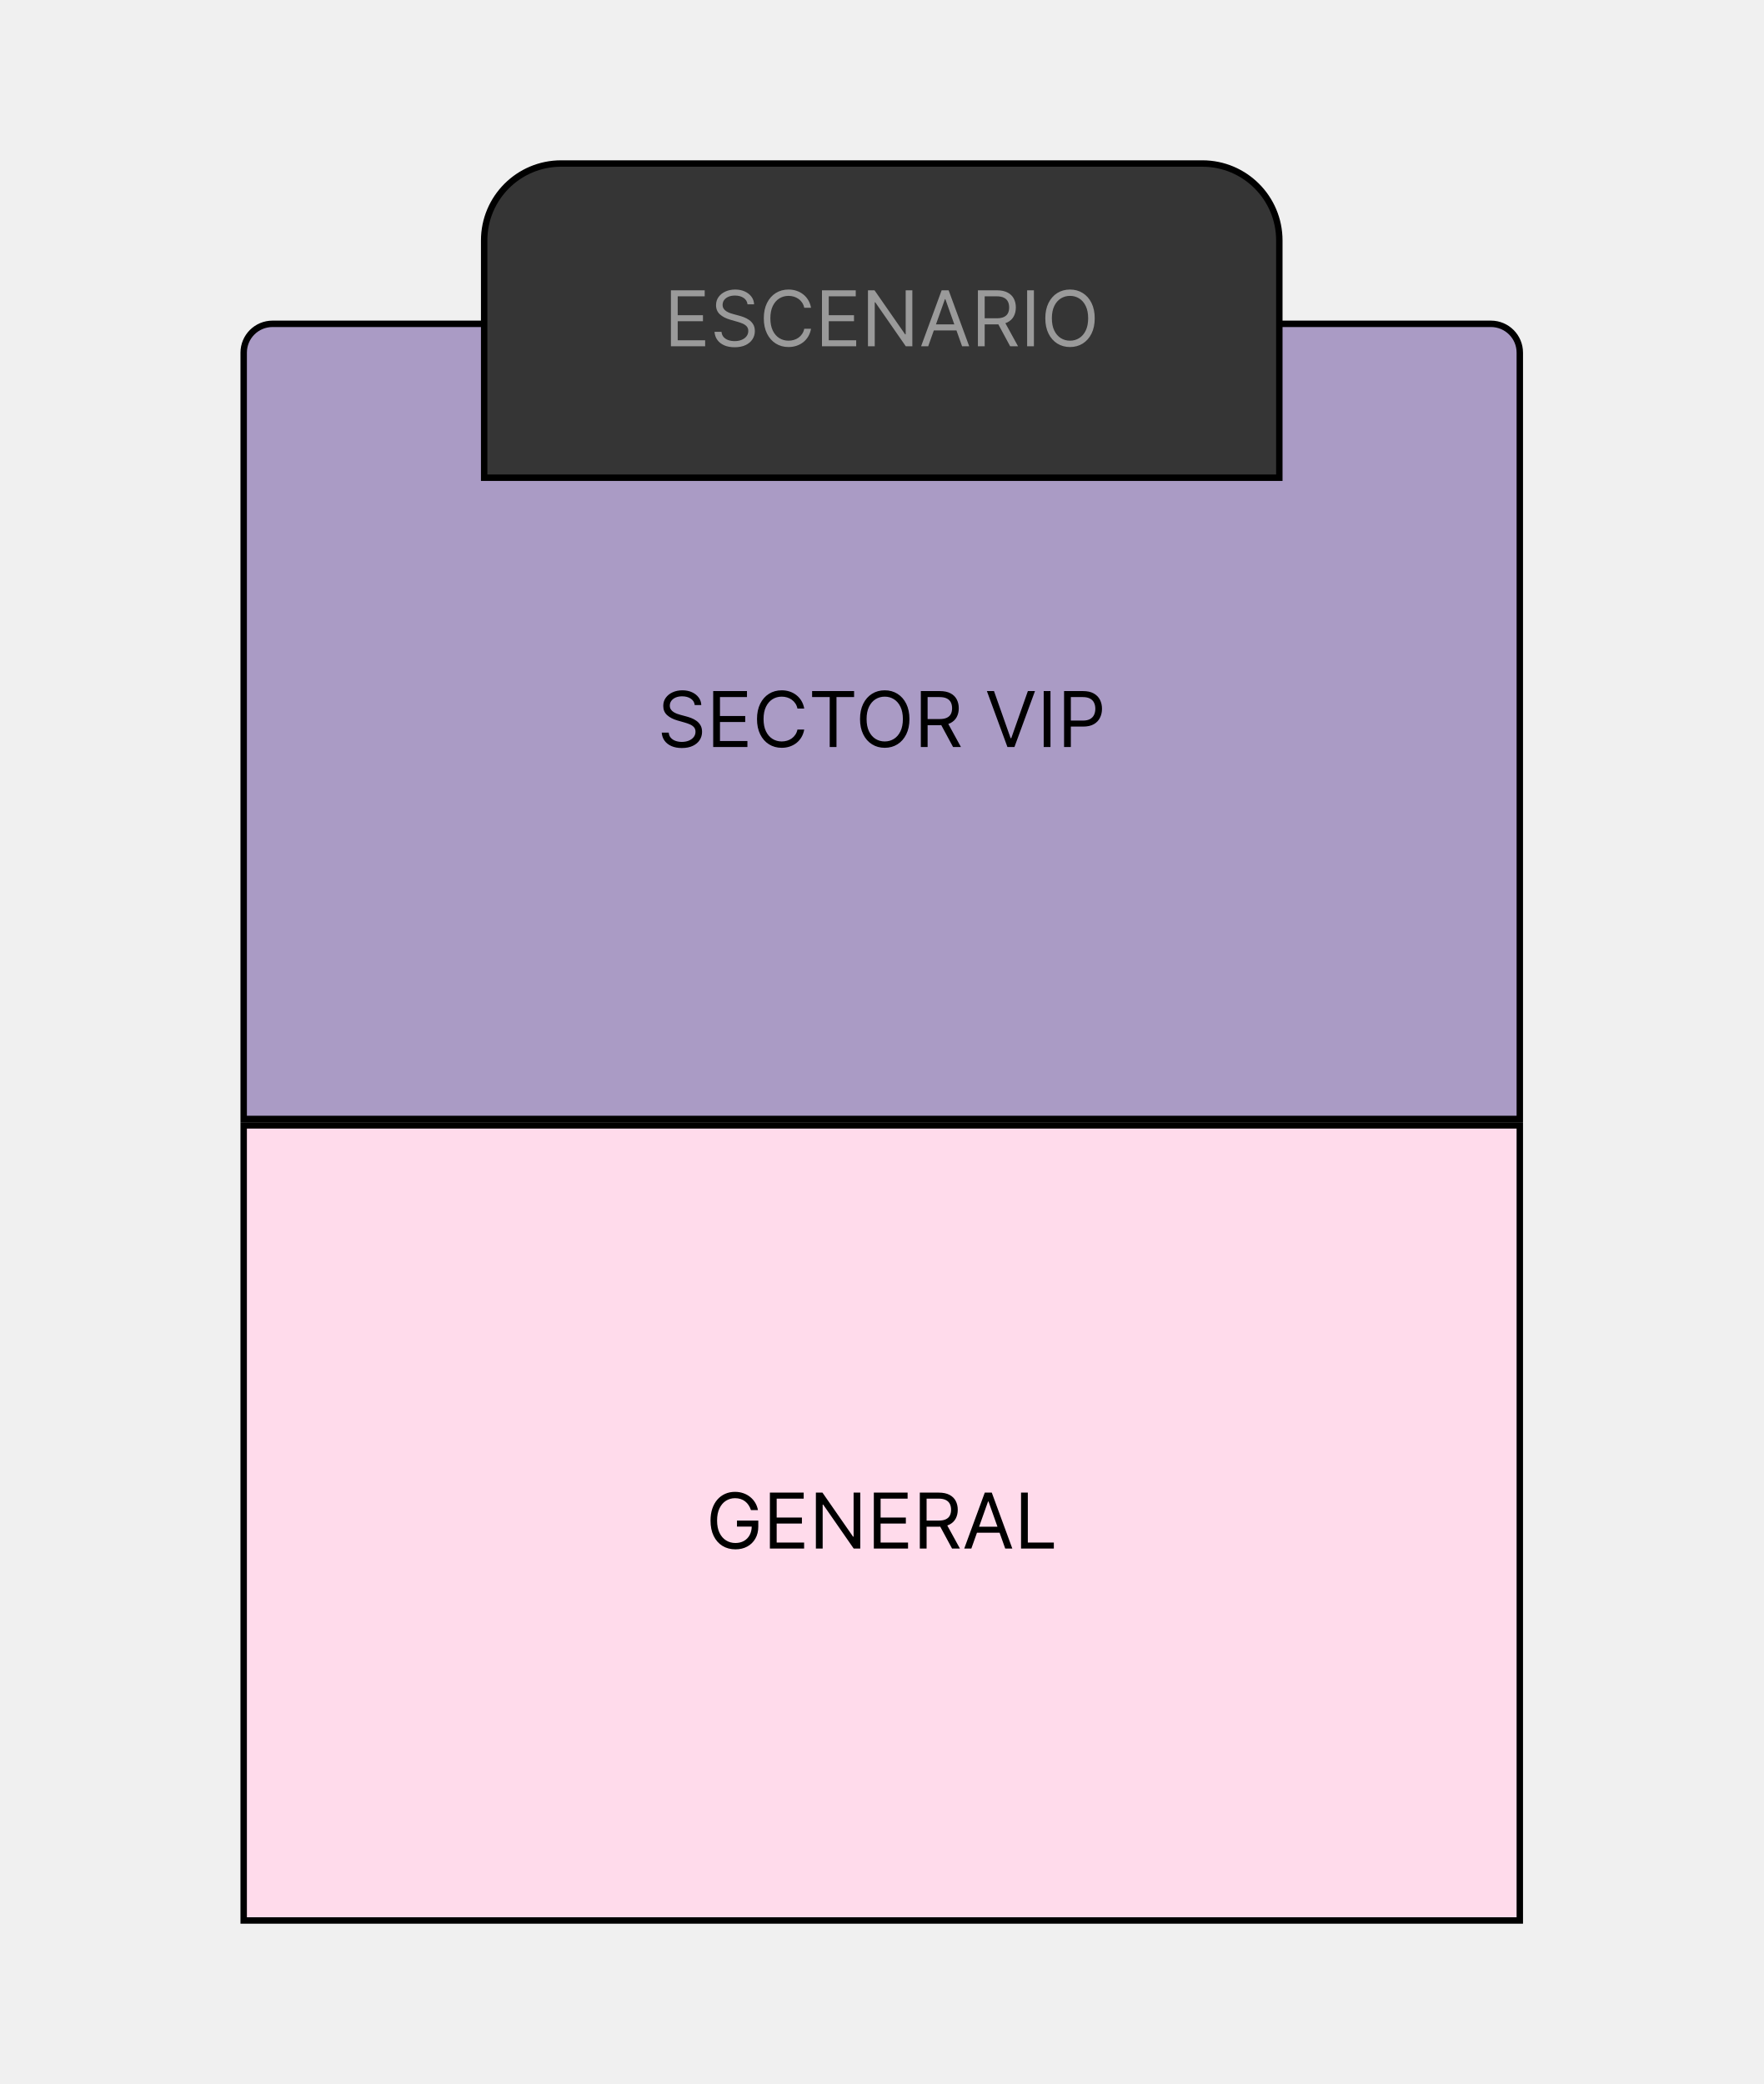
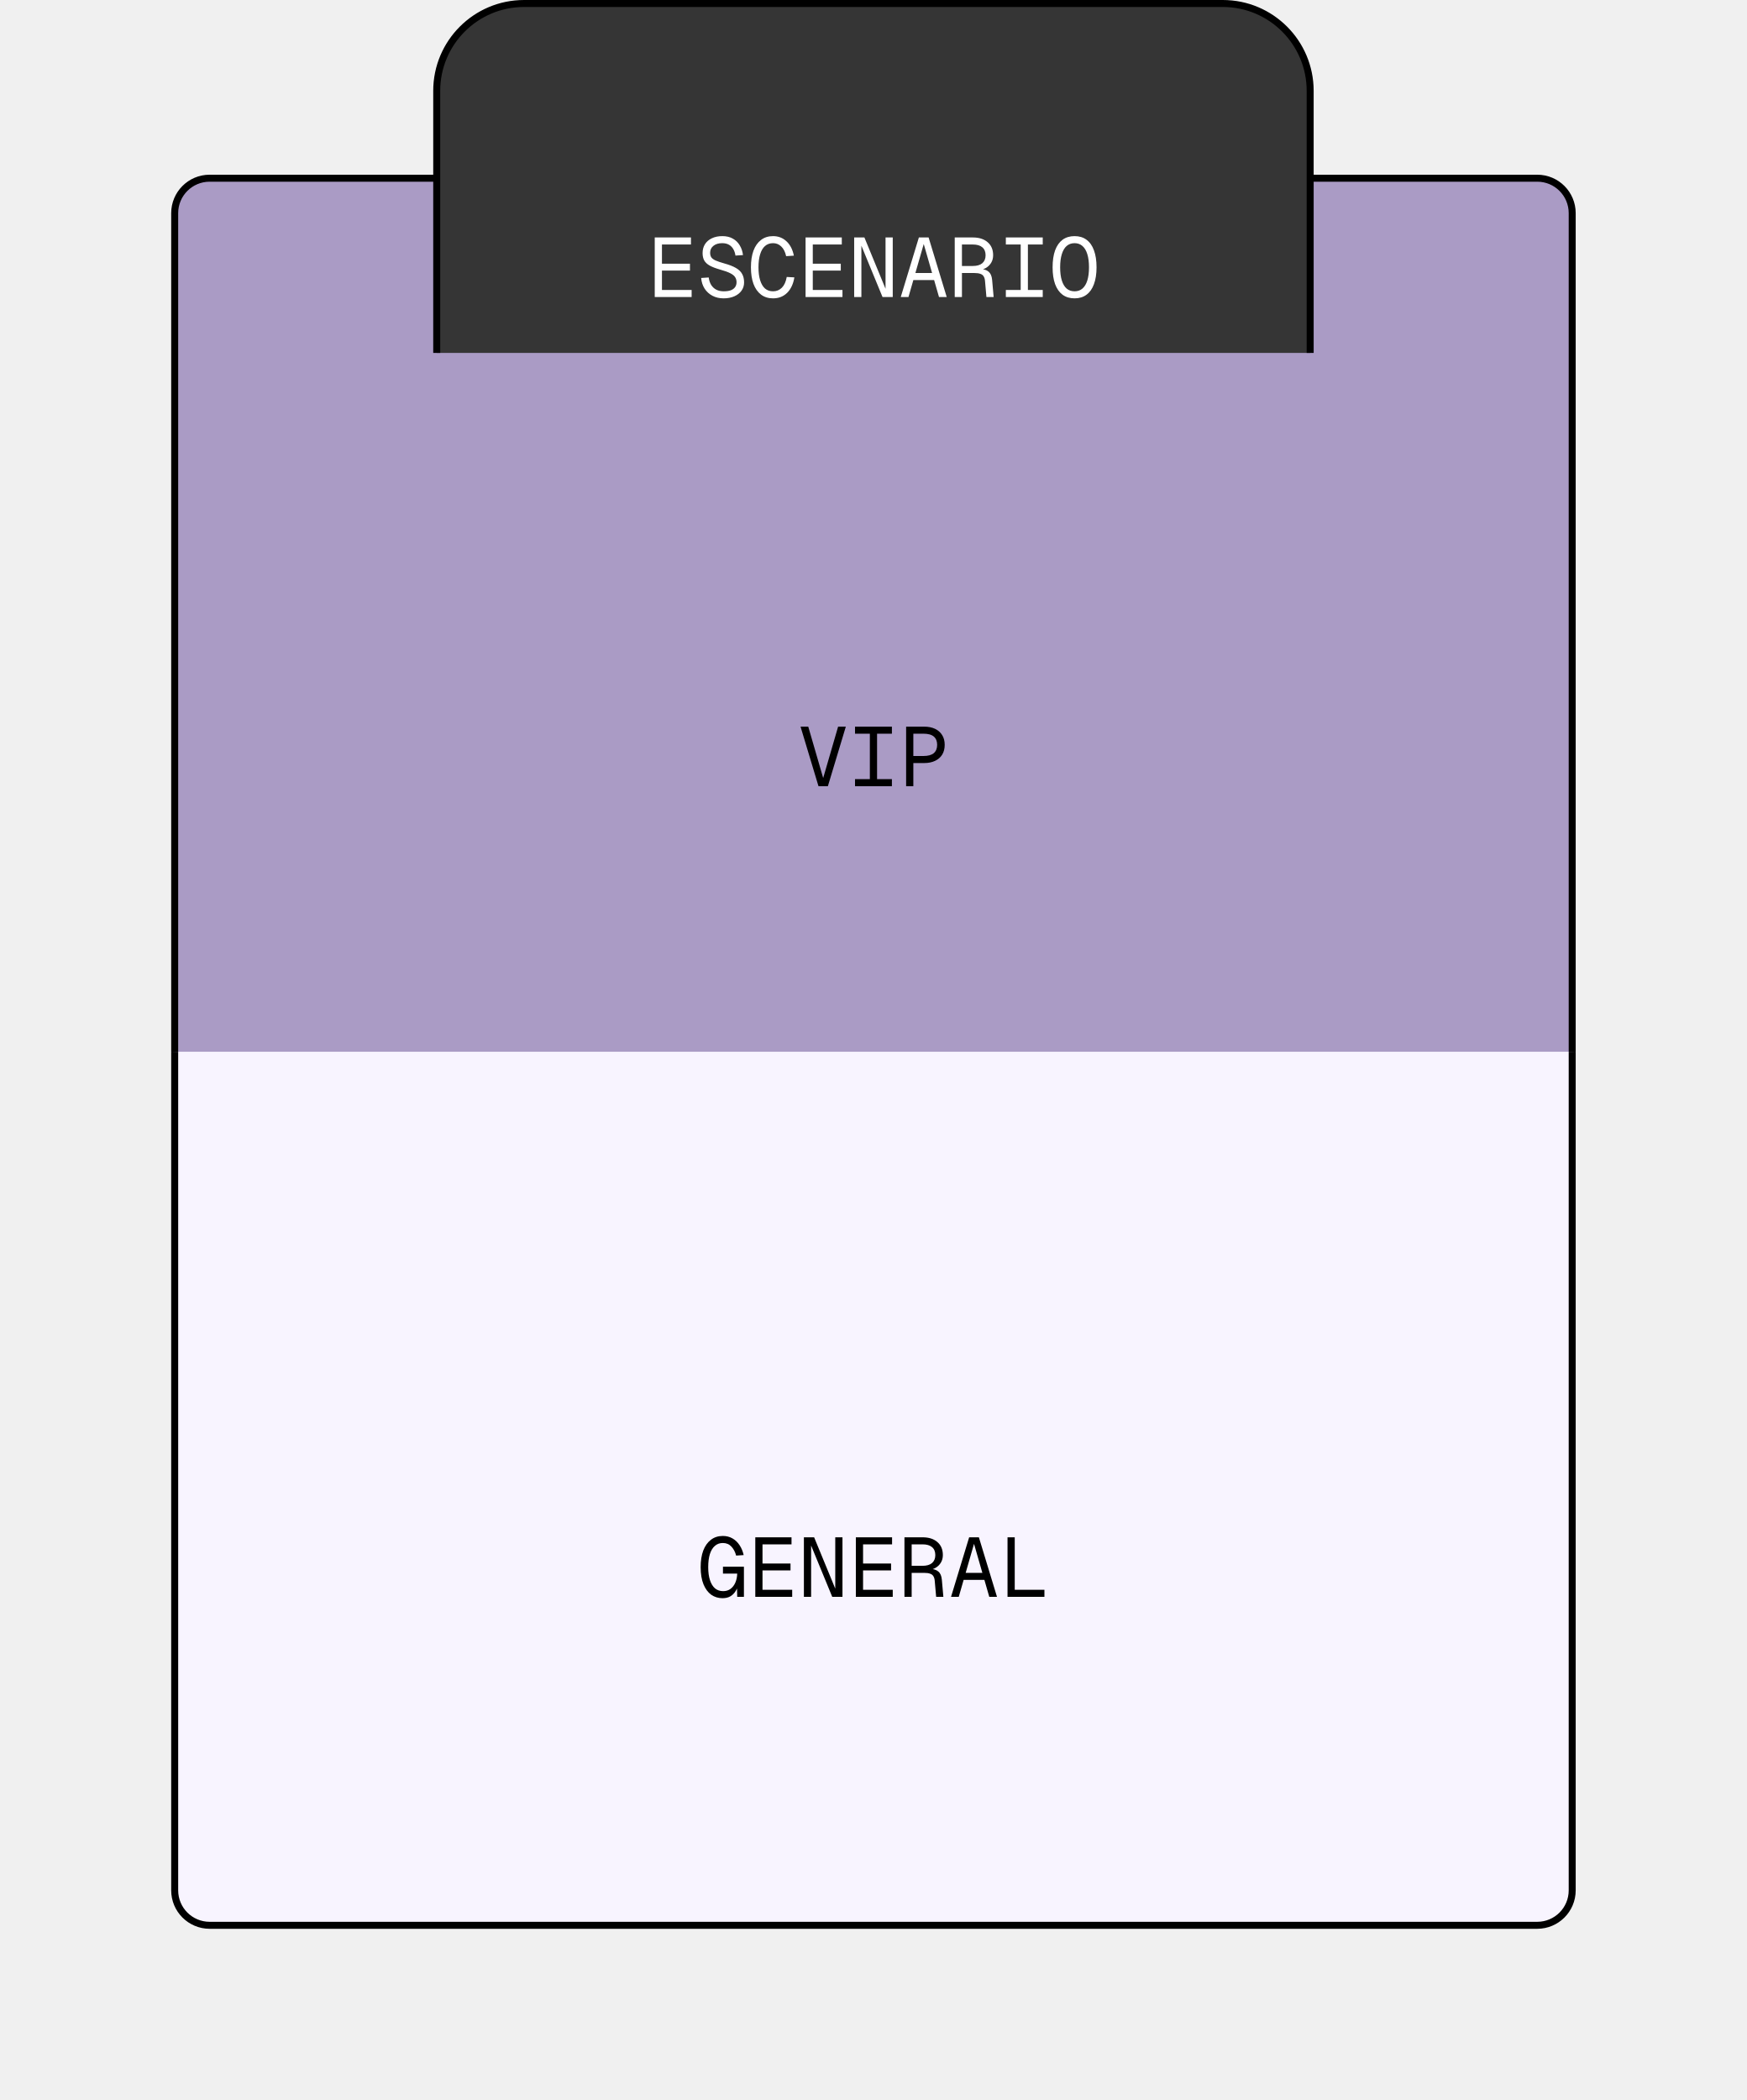
- <svg xmlns="http://www.w3.org/2000/svg" width="550" height="650" viewBox="0 0 550 650" fill="none">
+ <svg xmlns="http://www.w3.org/2000/svg" width="500" height="601" viewBox="0 0 500 601" fill="none">
  <g id="Frame 1">
-     <g id="Group 2">
-       <path id="b-general" d="M474 351V599H76V351H474Z" fill="#FFDBEB" stroke="black" stroke-width="2" />
-       <path id="t-general" d="M234.213 471C234.026 470.426 233.779 469.912 233.472 469.457C233.171 468.997 232.81 468.605 232.39 468.281C231.975 467.957 231.503 467.71 230.975 467.54C230.446 467.369 229.867 467.284 229.236 467.284C228.202 467.284 227.262 467.551 226.415 468.085C225.569 468.619 224.895 469.406 224.395 470.446C223.895 471.486 223.645 472.761 223.645 474.273C223.645 475.784 223.898 477.06 224.404 478.099C224.909 479.139 225.594 479.926 226.458 480.46C227.321 480.994 228.293 481.261 229.373 481.261C230.373 481.261 231.253 481.048 232.015 480.622C232.782 480.19 233.378 479.582 233.804 478.798C234.236 478.009 234.452 477.08 234.452 476.011L235.1 476.148H229.85V474.273H236.498V476.148C236.498 477.585 236.191 478.835 235.577 479.898C234.969 480.96 234.128 481.784 233.054 482.369C231.986 482.949 230.759 483.239 229.373 483.239C227.827 483.239 226.469 482.875 225.299 482.148C224.134 481.42 223.225 480.386 222.571 479.045C221.924 477.705 221.6 476.114 221.6 474.273C221.6 472.892 221.784 471.651 222.154 470.548C222.529 469.44 223.057 468.497 223.739 467.719C224.421 466.94 225.228 466.344 226.159 465.929C227.091 465.514 228.117 465.307 229.236 465.307C230.157 465.307 231.015 465.446 231.81 465.724C232.611 465.997 233.324 466.386 233.949 466.892C234.58 467.392 235.105 467.991 235.526 468.69C235.946 469.384 236.236 470.153 236.395 471H234.213ZM240.118 483V465.545H250.652V467.42H242.231V473.318H250.106V475.193H242.231V481.125H250.788V483H240.118ZM268.302 465.545V483H266.257L256.745 469.295H256.575V483H254.461V465.545H256.507L266.052 479.284H266.223V465.545H268.302ZM272.532 483V465.545H283.066V467.42H274.645V473.318H282.52V475.193H274.645V481.125H283.202V483H272.532ZM286.875 483V465.545H292.773C294.137 465.545 295.256 465.778 296.131 466.244C297.006 466.705 297.654 467.338 298.074 468.145C298.495 468.952 298.705 469.869 298.705 470.898C298.705 471.926 298.495 472.838 298.074 473.634C297.654 474.429 297.009 475.054 296.14 475.509C295.27 475.957 294.159 476.182 292.807 476.182H288.034V474.273H292.739C293.671 474.273 294.421 474.136 294.989 473.864C295.563 473.591 295.978 473.205 296.233 472.705C296.495 472.199 296.625 471.597 296.625 470.898C296.625 470.199 296.495 469.588 296.233 469.065C295.972 468.543 295.554 468.139 294.98 467.855C294.407 467.565 293.648 467.42 292.705 467.42H288.989V483H286.875ZM295.091 475.159L299.387 483H296.932L292.705 475.159H295.091ZM302.943 483H300.727L307.136 465.545H309.318L315.727 483H313.511L308.295 468.307H308.159L302.943 483ZM303.761 476.182H312.693V478.057H303.761V476.182ZM318.446 483V465.545H320.559V481.125H328.673V483H318.446Z" fill="black" />
+     <g id="bg-general">
+       <path d="M50 301H450V541C450 546.523 445.523 551 440 551H60C54.477 551 50 546.523 50 541V301Z" fill="#F8F4FF" />
+       <path d="M50 301H450H50ZM451 541C451 547.075 446.075 552 440 552H60C53.925 552 49 547.075 49 541H51C51 545.971 55.029 550 60 550H440C444.971 550 449 545.971 449 541H451ZM60 552C53.925 552 49 547.075 49 541V301H51V541C51 545.971 55.029 550 60 550V552ZM451 301V541C451 547.075 446.075 552 440 552V550C444.971 550 449 545.971 449 541V301H451Z" fill="black" />
    </g>
-     <g id="Group 1">
-       <path id="b-sectorvip" d="M85 101H465C469.971 101 474 105.029 474 110V349H76V110C76 105.029 80.029 101 85 101Z" fill="#AA9BC5" stroke="black" stroke-width="2" />
-       <path id="t-sectorvip" d="M216.675 219.909C216.572 219.045 216.158 218.375 215.43 217.898C214.703 217.42 213.811 217.182 212.754 217.182C211.982 217.182 211.305 217.307 210.726 217.557C210.152 217.807 209.703 218.151 209.379 218.588C209.061 219.026 208.902 219.523 208.902 220.08C208.902 220.545 209.013 220.946 209.234 221.281C209.462 221.611 209.751 221.886 210.104 222.108C210.456 222.324 210.825 222.503 211.212 222.645C211.598 222.781 211.953 222.892 212.277 222.977L214.05 223.455C214.504 223.574 215.01 223.739 215.567 223.949C216.129 224.159 216.666 224.446 217.178 224.81C217.695 225.168 218.121 225.628 218.456 226.19C218.791 226.753 218.959 227.443 218.959 228.261C218.959 229.205 218.712 230.057 218.217 230.818C217.729 231.58 217.013 232.185 216.07 232.634C215.132 233.082 213.993 233.307 212.652 233.307C211.402 233.307 210.32 233.105 209.405 232.702C208.496 232.298 207.78 231.736 207.257 231.014C206.74 230.293 206.447 229.455 206.379 228.5H208.561C208.618 229.159 208.839 229.705 209.226 230.136C209.618 230.562 210.112 230.881 210.709 231.091C211.311 231.295 211.959 231.398 212.652 231.398C213.459 231.398 214.183 231.267 214.825 231.006C215.467 230.739 215.976 230.369 216.351 229.898C216.726 229.42 216.913 228.864 216.913 228.227C216.913 227.648 216.751 227.176 216.428 226.812C216.104 226.449 215.678 226.153 215.149 225.926C214.621 225.699 214.05 225.5 213.436 225.33L211.288 224.716C209.925 224.324 208.845 223.764 208.05 223.037C207.254 222.31 206.857 221.358 206.857 220.182C206.857 219.205 207.121 218.352 207.649 217.625C208.183 216.892 208.899 216.324 209.797 215.92C210.7 215.511 211.709 215.307 212.822 215.307C213.947 215.307 214.947 215.509 215.822 215.912C216.697 216.31 217.391 216.855 217.902 217.548C218.419 218.241 218.692 219.028 218.72 219.909H216.675ZM222.434 233V215.545H232.968V217.42H224.548V223.318H232.423V225.193H224.548V231.125H233.104V233H222.434ZM250.823 221H248.71C248.585 220.392 248.366 219.858 248.053 219.398C247.746 218.938 247.371 218.551 246.928 218.239C246.491 217.92 246.005 217.682 245.471 217.523C244.937 217.364 244.38 217.284 243.8 217.284C242.744 217.284 241.786 217.551 240.928 218.085C240.076 218.619 239.397 219.406 238.891 220.446C238.391 221.486 238.141 222.761 238.141 224.273C238.141 225.784 238.391 227.06 238.891 228.099C239.397 229.139 240.076 229.926 240.928 230.46C241.786 230.994 242.744 231.261 243.8 231.261C244.38 231.261 244.937 231.182 245.471 231.023C246.005 230.864 246.491 230.628 246.928 230.315C247.371 229.997 247.746 229.608 248.053 229.148C248.366 228.682 248.585 228.148 248.71 227.545H250.823C250.664 228.437 250.374 229.236 249.954 229.94C249.533 230.645 249.011 231.244 248.386 231.739C247.761 232.227 247.059 232.599 246.281 232.855C245.508 233.111 244.681 233.239 243.8 233.239C242.312 233.239 240.988 232.875 239.829 232.148C238.67 231.42 237.758 230.386 237.093 229.045C236.428 227.705 236.096 226.114 236.096 224.273C236.096 222.432 236.428 220.841 237.093 219.5C237.758 218.159 238.67 217.125 239.829 216.398C240.988 215.67 242.312 215.307 243.8 215.307C244.681 215.307 245.508 215.435 246.281 215.69C247.059 215.946 247.761 216.321 248.386 216.815C249.011 217.304 249.533 217.901 249.954 218.605C250.374 219.304 250.664 220.102 250.823 221ZM253.284 217.42V215.545H266.375V217.42H260.886V233H258.773V217.42H253.284ZM283.638 224.273C283.638 226.114 283.305 227.705 282.641 229.045C281.976 230.386 281.064 231.42 279.905 232.148C278.746 232.875 277.422 233.239 275.933 233.239C274.445 233.239 273.121 232.875 271.962 232.148C270.803 231.42 269.891 230.386 269.226 229.045C268.561 227.705 268.229 226.114 268.229 224.273C268.229 222.432 268.561 220.841 269.226 219.5C269.891 218.159 270.803 217.125 271.962 216.398C273.121 215.67 274.445 215.307 275.933 215.307C277.422 215.307 278.746 215.67 279.905 216.398C281.064 217.125 281.976 218.159 282.641 219.5C283.305 220.841 283.638 222.432 283.638 224.273ZM281.592 224.273C281.592 222.761 281.339 221.486 280.834 220.446C280.334 219.406 279.655 218.619 278.797 218.085C277.945 217.551 276.99 217.284 275.933 217.284C274.876 217.284 273.919 217.551 273.061 218.085C272.209 218.619 271.53 219.406 271.024 220.446C270.524 221.486 270.274 222.761 270.274 224.273C270.274 225.784 270.524 227.06 271.024 228.099C271.53 229.139 272.209 229.926 273.061 230.46C273.919 230.994 274.876 231.261 275.933 231.261C276.99 231.261 277.945 230.994 278.797 230.46C279.655 229.926 280.334 229.139 280.834 228.099C281.339 227.06 281.592 225.784 281.592 224.273ZM287.192 233V215.545H293.089C294.453 215.545 295.572 215.778 296.447 216.244C297.322 216.705 297.97 217.338 298.391 218.145C298.811 218.952 299.021 219.869 299.021 220.898C299.021 221.926 298.811 222.838 298.391 223.634C297.97 224.429 297.325 225.054 296.456 225.509C295.587 225.957 294.476 226.182 293.124 226.182H288.351V224.273H293.055C293.987 224.273 294.737 224.136 295.305 223.864C295.879 223.591 296.294 223.205 296.55 222.705C296.811 222.199 296.942 221.597 296.942 220.898C296.942 220.199 296.811 219.588 296.55 219.065C296.288 218.543 295.871 218.139 295.297 217.855C294.723 217.565 293.964 217.42 293.021 217.42H289.305V233H287.192ZM295.408 225.159L299.703 233H297.249L293.021 225.159H295.408ZM310.009 215.545L315.191 230.239H315.396L320.577 215.545H322.793L316.384 233H314.202L307.793 215.545H310.009ZM327.626 215.545V233H325.512V215.545H327.626ZM331.864 233V215.545H337.761C339.131 215.545 340.25 215.793 341.119 216.287C341.994 216.776 342.642 217.438 343.062 218.273C343.483 219.108 343.693 220.04 343.693 221.068C343.693 222.097 343.483 223.031 343.062 223.872C342.648 224.713 342.006 225.384 341.136 225.884C340.267 226.378 339.153 226.625 337.795 226.625H333.568V224.75H337.727C338.665 224.75 339.418 224.588 339.986 224.264C340.554 223.94 340.966 223.503 341.222 222.952C341.483 222.395 341.614 221.767 341.614 221.068C341.614 220.369 341.483 219.744 341.222 219.193C340.966 218.642 340.551 218.21 339.977 217.898C339.403 217.58 338.642 217.42 337.693 217.42H333.977V233H331.864Z" fill="black" />
+     <g id="bg-vip">
+       <path d="M50 61C50 55.477 54.477 51 60 51H440C445.523 51 450 55.477 450 61V301H50V61Z" fill="#AA9BC5" />
+       <path d="M49 61C49 54.925 53.925 50 60 50H440C446.075 50 451 54.925 451 61H449C449 56.029 444.971 52 440 52H60C55.029 52 51 56.029 51 61H49ZM450 301H50H450ZM49 301V61C49 54.925 53.925 50 60 50V52C55.029 52 51 56.029 51 61V301H49ZM440 50C446.075 50 451 54.925 451 61V301H449V61C449 56.029 444.971 52 440 52V50Z" fill="black" />
    </g>
-     <g id="Group 3">
-       <path id="b-escenario" d="M175 51H375C388.255 51 399 61.745 399 75V149H151V75C151 61.745 161.745 51 175 51Z" fill="#353535" stroke="black" stroke-width="2" />
-       <path id="t-escenario" opacity="0.5" d="M209.25 108V90.546H219.784V92.421H211.364V98.318H219.239V100.193H211.364V106.125H219.921V108H209.25ZM233.14 94.909C233.037 94.046 232.623 93.375 231.895 92.898C231.168 92.421 230.276 92.182 229.219 92.182C228.446 92.182 227.77 92.307 227.191 92.557C226.617 92.807 226.168 93.151 225.844 93.588C225.526 94.026 225.367 94.523 225.367 95.079C225.367 95.546 225.478 95.946 225.699 96.281C225.926 96.611 226.216 96.886 226.569 97.108C226.921 97.324 227.29 97.503 227.676 97.645C228.063 97.781 228.418 97.892 228.742 97.977L230.515 98.454C230.969 98.574 231.475 98.739 232.032 98.949C232.594 99.159 233.131 99.446 233.642 99.81C234.159 100.168 234.586 100.628 234.921 101.19C235.256 101.753 235.424 102.443 235.424 103.261C235.424 104.205 235.176 105.057 234.682 105.818C234.194 106.58 233.478 107.185 232.534 107.634C231.597 108.082 230.458 108.307 229.117 108.307C227.867 108.307 226.784 108.105 225.87 107.702C224.961 107.298 224.245 106.736 223.722 106.014C223.205 105.293 222.912 104.455 222.844 103.5H225.026C225.083 104.159 225.304 104.705 225.691 105.136C226.083 105.562 226.577 105.881 227.174 106.091C227.776 106.295 228.424 106.398 229.117 106.398C229.924 106.398 230.648 106.267 231.29 106.006C231.932 105.739 232.441 105.369 232.816 104.898C233.191 104.42 233.378 103.864 233.378 103.227C233.378 102.648 233.216 102.176 232.892 101.812C232.569 101.449 232.142 101.153 231.614 100.926C231.086 100.699 230.515 100.5 229.901 100.33L227.753 99.716C226.39 99.324 225.31 98.764 224.515 98.037C223.719 97.31 223.321 96.358 223.321 95.182C223.321 94.204 223.586 93.352 224.114 92.625C224.648 91.892 225.364 91.324 226.262 90.921C227.165 90.511 228.174 90.307 229.287 90.307C230.412 90.307 231.412 90.508 232.287 90.912C233.162 91.31 233.855 91.855 234.367 92.548C234.884 93.242 235.157 94.028 235.185 94.909H233.14ZM252.944 96H250.831C250.706 95.392 250.487 94.858 250.174 94.398C249.868 93.938 249.493 93.551 249.049 93.239C248.612 92.921 248.126 92.682 247.592 92.523C247.058 92.364 246.501 92.284 245.922 92.284C244.865 92.284 243.907 92.551 243.049 93.085C242.197 93.619 241.518 94.406 241.012 95.446C240.512 96.486 240.262 97.761 240.262 99.273C240.262 100.784 240.512 102.06 241.012 103.099C241.518 104.139 242.197 104.926 243.049 105.46C243.907 105.994 244.865 106.261 245.922 106.261C246.501 106.261 247.058 106.182 247.592 106.023C248.126 105.864 248.612 105.628 249.049 105.315C249.493 104.997 249.868 104.608 250.174 104.148C250.487 103.682 250.706 103.148 250.831 102.545H252.944C252.785 103.437 252.495 104.236 252.075 104.94C251.654 105.645 251.132 106.244 250.507 106.739C249.882 107.227 249.18 107.599 248.402 107.855C247.629 108.111 246.802 108.239 245.922 108.239C244.433 108.239 243.109 107.875 241.95 107.148C240.791 106.42 239.879 105.386 239.214 104.045C238.549 102.705 238.217 101.114 238.217 99.273C238.217 97.432 238.549 95.841 239.214 94.5C239.879 93.159 240.791 92.125 241.95 91.398C243.109 90.671 244.433 90.307 245.922 90.307C246.802 90.307 247.629 90.435 248.402 90.69C249.18 90.946 249.882 91.321 250.507 91.815C251.132 92.304 251.654 92.901 252.075 93.605C252.495 94.304 252.785 95.102 252.944 96ZM256.36 108V90.546H266.894V92.421H258.473V98.318H266.348V100.193H258.473V106.125H267.03V108H256.36ZM284.544 90.546V108H282.499L272.988 94.296H272.817V108H270.703V90.546H272.749L282.294 104.284H282.465V90.546H284.544ZM289.49 108H287.274L293.683 90.546H295.865L302.274 108H300.058L294.842 93.307H294.706L289.49 108ZM290.308 101.182H299.24V103.057H290.308V101.182ZM304.993 108V90.546H310.89C312.254 90.546 313.373 90.778 314.248 91.244C315.123 91.704 315.771 92.338 316.191 93.145C316.612 93.952 316.822 94.869 316.822 95.898C316.822 96.926 316.612 97.838 316.191 98.633C315.771 99.429 315.126 100.054 314.257 100.509C313.387 100.957 312.277 101.182 310.924 101.182H306.152V99.273H310.856C311.788 99.273 312.538 99.136 313.106 98.864C313.68 98.591 314.095 98.204 314.35 97.704C314.612 97.199 314.743 96.597 314.743 95.898C314.743 95.199 314.612 94.588 314.35 94.065C314.089 93.543 313.672 93.139 313.098 92.855C312.524 92.565 311.765 92.421 310.822 92.421H307.106V108H304.993ZM313.208 100.159L317.504 108H315.049L310.822 100.159H313.208ZM322.458 90.546V108H320.344V90.546H322.458ZM341.423 99.273C341.423 101.114 341.091 102.705 340.426 104.045C339.761 105.386 338.849 106.42 337.69 107.148C336.531 107.875 335.207 108.239 333.718 108.239C332.23 108.239 330.906 107.875 329.747 107.148C328.588 106.42 327.676 105.386 327.011 104.045C326.346 102.705 326.014 101.114 326.014 99.273C326.014 97.432 326.346 95.841 327.011 94.5C327.676 93.159 328.588 92.125 329.747 91.398C330.906 90.671 332.23 90.307 333.718 90.307C335.207 90.307 336.531 90.671 337.69 91.398C338.849 92.125 339.761 93.159 340.426 94.5C341.091 95.841 341.423 97.432 341.423 99.273ZM339.377 99.273C339.377 97.761 339.125 96.486 338.619 95.446C338.119 94.406 337.44 93.619 336.582 93.085C335.73 92.551 334.775 92.284 333.718 92.284C332.662 92.284 331.704 92.551 330.846 93.085C329.994 93.619 329.315 94.406 328.809 95.446C328.309 96.486 328.059 97.761 328.059 99.273C328.059 100.784 328.309 102.06 328.809 103.099C329.315 104.139 329.994 104.926 330.846 105.46C331.704 105.994 332.662 106.261 333.718 106.261C334.775 106.261 335.73 105.994 336.582 105.46C337.44 104.926 338.119 104.139 338.619 103.099C339.125 102.06 339.377 100.784 339.377 99.273Z" fill="white" />
+     <path id="texto-general" d="M206.785 457.384C205.585 457.384 204.513 457.056 203.569 456.4C202.641 455.728 201.905 454.736 201.361 453.424C200.817 452.096 200.545 450.456 200.545 448.504C200.545 446.664 200.793 445.08 201.289 443.752C201.801 442.424 202.529 441.4 203.473 440.68C204.417 439.944 205.553 439.576 206.881 439.576C207.921 439.576 208.841 439.808 209.641 440.272C210.457 440.736 211.137 441.384 211.681 442.216C212.225 443.032 212.617 443.976 212.857 445.048L210.697 445.192C210.425 444.136 209.969 443.272 209.329 442.6C208.705 441.928 207.889 441.592 206.881 441.592C206.001 441.592 205.249 441.864 204.625 442.408C204.001 442.936 203.521 443.72 203.185 444.76C202.865 445.784 202.705 447.032 202.705 448.504C202.705 449.96 202.873 451.2 203.209 452.224C203.545 453.248 204.025 454.032 204.649 454.576C205.289 455.104 206.065 455.368 206.977 455.368C207.793 455.368 208.489 455.16 209.065 454.744C209.657 454.312 210.121 453.72 210.457 452.968C210.793 452.2 210.977 451.328 211.009 450.352H206.929V448.384H212.929V457H211.009L210.913 452.968L211.489 453.16C211.265 453.976 210.953 454.704 210.553 455.344C210.169 455.984 209.665 456.488 209.041 456.856C208.433 457.208 207.681 457.384 206.785 457.384ZM216.183 457V439.96H226.551V441.976H218.247V447.472H226.263V449.44H218.247V454.984H226.743V457H216.183ZM230.094 457V439.96H233.022L239.07 454.648V439.96H241.134V457H238.206L232.158 442.312V457H230.094ZM244.965 457V439.96H255.333V441.976H247.029V447.472H255.045V449.44H247.029V454.984H255.525V457H244.965ZM258.875 457V439.96H264.059C265.851 439.96 267.267 440.416 268.307 441.328C269.347 442.224 269.867 443.464 269.867 445.048C269.867 445.848 269.683 446.56 269.315 447.184C268.947 447.792 268.475 448.272 267.899 448.624C267.323 448.976 266.731 449.176 266.123 449.224L266.027 448.936C267.163 449 268.011 449.272 268.571 449.752C269.147 450.232 269.483 451.016 269.579 452.104L270.011 457H267.947L267.539 452.368C267.491 451.84 267.363 451.416 267.155 451.096C266.963 450.76 266.651 450.52 266.219 450.376C265.803 450.216 265.227 450.136 264.491 450.136H260.939V457H258.875ZM260.939 448.12H264.059C265.243 448.12 266.147 447.856 266.771 447.328C267.395 446.784 267.707 446.024 267.707 445.048C267.707 444.056 267.395 443.296 266.771 442.768C266.147 442.24 265.243 441.976 264.059 441.976H260.939V448.12ZM272.21 457L277.394 439.96H280.178L285.362 457H283.154L278.786 441.832L274.418 457H272.21ZM274.826 452.152L275.546 450.136H282.026L282.746 452.152H274.826ZM288.377 457V439.96H290.441V456.04L289.409 454.984H298.937V457H288.377Z" fill="black" />
+     <path id="texto-vip" d="M234.27 225L229.134 207.96H231.342L235.902 223.656H235.326L239.886 207.96H242.094L236.958 225H234.27ZM244.725 225V222.984H248.973V209.976H244.725V207.96H255.285V209.976H251.037V222.984H255.285V225H244.725ZM259.355 225V207.96H264.539C265.723 207.96 266.755 208.168 267.635 208.584C268.515 209 269.195 209.6 269.675 210.384C270.155 211.152 270.395 212.08 270.395 213.168C270.395 214.256 270.155 215.192 269.675 215.976C269.195 216.744 268.515 217.336 267.635 217.752C266.755 218.168 265.723 218.376 264.539 218.376H261.419V225H259.355ZM261.419 216.36H264.299C265.643 216.36 266.635 216.088 267.275 215.544C267.915 214.984 268.235 214.192 268.235 213.168C268.235 212.128 267.915 211.336 267.275 210.792C266.635 210.248 265.643 209.976 264.299 209.976H261.419V216.36Z" fill="black" />
+     <g id="bg-escenario">
+       <path d="M125 26C125 12.193 136.193 1 150 1H350C363.807 1 375 12.193 375 26V101H125V26Z" fill="#353535" />
+       <path d="M124 26C124 11.641 135.641 0 150 0H350C364.359 0 376 11.641 376 26H374C374 12.745 363.255 2 350 2H150C136.745 2 126 12.745 126 26H124ZM375 101H125H375ZM124 101V26C124 11.641 135.641 0 150 0V2C136.745 2 126 12.745 126 26V101H124ZM350 0C364.359 0 376 11.641 376 26V101H374V26C374 12.745 363.255 2 350 2V0Z" fill="black" />
    </g>
+     <path id="texto-escenario" d="M187.402 85V67.96H197.77V69.976H189.466V75.472H197.482V77.44H189.466V82.984H197.962V85H187.402ZM207.097 85.384C205.897 85.384 204.833 85.136 203.905 84.64C202.977 84.144 202.233 83.464 201.673 82.6C201.113 81.72 200.785 80.704 200.689 79.552L202.849 79.408C202.961 80.256 203.201 80.976 203.569 81.568C203.953 82.16 204.441 82.608 205.033 82.912C205.641 83.216 206.345 83.368 207.145 83.368C207.945 83.368 208.617 83.272 209.161 83.08C209.705 82.872 210.113 82.576 210.385 82.192C210.673 81.792 210.817 81.32 210.817 80.776C210.817 80.232 210.689 79.76 210.433 79.36C210.193 78.944 209.729 78.56 209.041 78.208C208.369 77.856 207.369 77.496 206.041 77.128C204.857 76.792 203.897 76.424 203.161 76.024C202.441 75.624 201.913 75.136 201.577 74.56C201.257 73.984 201.097 73.272 201.097 72.424C201.097 71.464 201.321 70.624 201.769 69.904C202.233 69.168 202.889 68.6 203.737 68.2C204.585 67.784 205.593 67.576 206.761 67.576C207.929 67.576 208.929 67.816 209.761 68.296C210.593 68.76 211.249 69.4 211.729 70.216C212.225 71.032 212.537 71.96 212.665 73L210.505 73.144C210.409 72.456 210.209 71.848 209.905 71.32C209.601 70.776 209.185 70.352 208.657 70.048C208.129 69.744 207.481 69.592 206.713 69.592C205.657 69.592 204.817 69.848 204.193 70.36C203.569 70.856 203.257 71.512 203.257 72.328C203.257 72.856 203.369 73.296 203.593 73.648C203.833 73.984 204.249 74.288 204.841 74.56C205.433 74.816 206.265 75.096 207.337 75.4C208.729 75.784 209.833 76.216 210.649 76.696C211.481 77.176 212.073 77.752 212.425 78.424C212.793 79.08 212.977 79.88 212.977 80.824C212.977 81.72 212.729 82.512 212.233 83.2C211.737 83.888 211.049 84.424 210.169 84.808C209.289 85.192 208.265 85.384 207.097 85.384ZM221.271 85.384C219.911 85.384 218.759 85.024 217.815 84.304C216.871 83.584 216.151 82.56 215.655 81.232C215.175 79.904 214.935 78.328 214.935 76.504C214.935 74.664 215.175 73.08 215.655 71.752C216.151 70.424 216.871 69.4 217.815 68.68C218.759 67.944 219.911 67.576 221.271 67.576C222.775 67.576 224.055 68.072 225.111 69.064C226.167 70.04 226.871 71.408 227.223 73.168L225.015 73.312C224.743 72.08 224.271 71.152 223.599 70.528C222.943 69.904 222.167 69.592 221.271 69.592C220.359 69.592 219.591 69.864 218.967 70.408C218.359 70.936 217.895 71.72 217.575 72.76C217.255 73.784 217.095 75.032 217.095 76.504C217.095 77.96 217.255 79.2 217.575 80.224C217.895 81.248 218.359 82.032 218.967 82.576C219.591 83.104 220.359 83.368 221.271 83.368C222.263 83.368 223.103 83.024 223.791 82.336C224.479 81.648 224.943 80.624 225.183 79.264L227.367 79.384C227.063 81.256 226.375 82.728 225.303 83.8C224.231 84.856 222.887 85.384 221.271 85.384ZM230.574 85V67.96H240.942V69.976H232.638V75.472H240.654V77.44H232.638V82.984H241.134V85H230.574ZM244.485 85V67.96H247.413L253.461 82.648V67.96H255.525V85H252.597L246.549 70.312V85H244.485ZM257.819 85L263.003 67.96H265.787L270.971 85H268.763L264.395 69.832L260.027 85H257.819ZM260.435 80.152L261.155 78.136H267.635L268.355 80.152H260.435ZM273.266 85V67.96H278.45C280.242 67.96 281.658 68.416 282.698 69.328C283.738 70.224 284.258 71.464 284.258 73.048C284.258 73.848 284.074 74.56 283.706 75.184C283.338 75.792 282.866 76.272 282.29 76.624C281.714 76.976 281.122 77.176 280.514 77.224L280.418 76.936C281.554 77 282.402 77.272 282.962 77.752C283.538 78.232 283.874 79.016 283.97 80.104L284.402 85H282.338L281.93 80.368C281.882 79.84 281.754 79.416 281.546 79.096C281.354 78.76 281.042 78.52 280.61 78.376C280.194 78.216 279.618 78.136 278.882 78.136H275.33V85H273.266ZM275.33 76.12H278.45C279.634 76.12 280.538 75.856 281.162 75.328C281.786 74.784 282.098 74.024 282.098 73.048C282.098 72.056 281.786 71.296 281.162 70.768C280.538 70.24 279.634 69.976 278.45 69.976H275.33V76.12ZM287.897 85V82.984H292.145V69.976H287.897V67.96H298.457V69.976H294.209V82.984H298.457V85H287.897ZM307.567 85.384C306.223 85.384 305.079 85.04 304.135 84.352C303.207 83.664 302.495 82.656 301.999 81.328C301.519 80 301.279 78.392 301.279 76.504C301.279 74.584 301.519 72.96 301.999 71.632C302.495 70.304 303.207 69.296 304.135 68.608C305.079 67.92 306.223 67.576 307.567 67.576C308.911 67.576 310.047 67.92 310.975 68.608C311.919 69.296 312.631 70.304 313.111 71.632C313.607 72.96 313.855 74.584 313.855 76.504C313.855 78.392 313.607 80 313.111 81.328C312.631 82.656 311.919 83.664 310.975 84.352C310.047 85.04 308.911 85.384 307.567 85.384ZM307.567 83.368C308.447 83.368 309.191 83.112 309.799 82.6C310.423 82.072 310.895 81.296 311.215 80.272C311.535 79.248 311.695 77.992 311.695 76.504C311.695 75.016 311.535 73.76 311.215 72.736C310.895 71.696 310.423 70.912 309.799 70.384C309.191 69.856 308.447 69.592 307.567 69.592C306.687 69.592 305.935 69.856 305.311 70.384C304.703 70.912 304.239 71.696 303.919 72.736C303.599 73.76 303.439 75.016 303.439 76.504C303.439 77.992 303.599 79.248 303.919 80.272C304.239 81.296 304.703 82.072 305.311 82.6C305.935 83.112 306.687 83.368 307.567 83.368Z" fill="white" />
  </g>
</svg>
